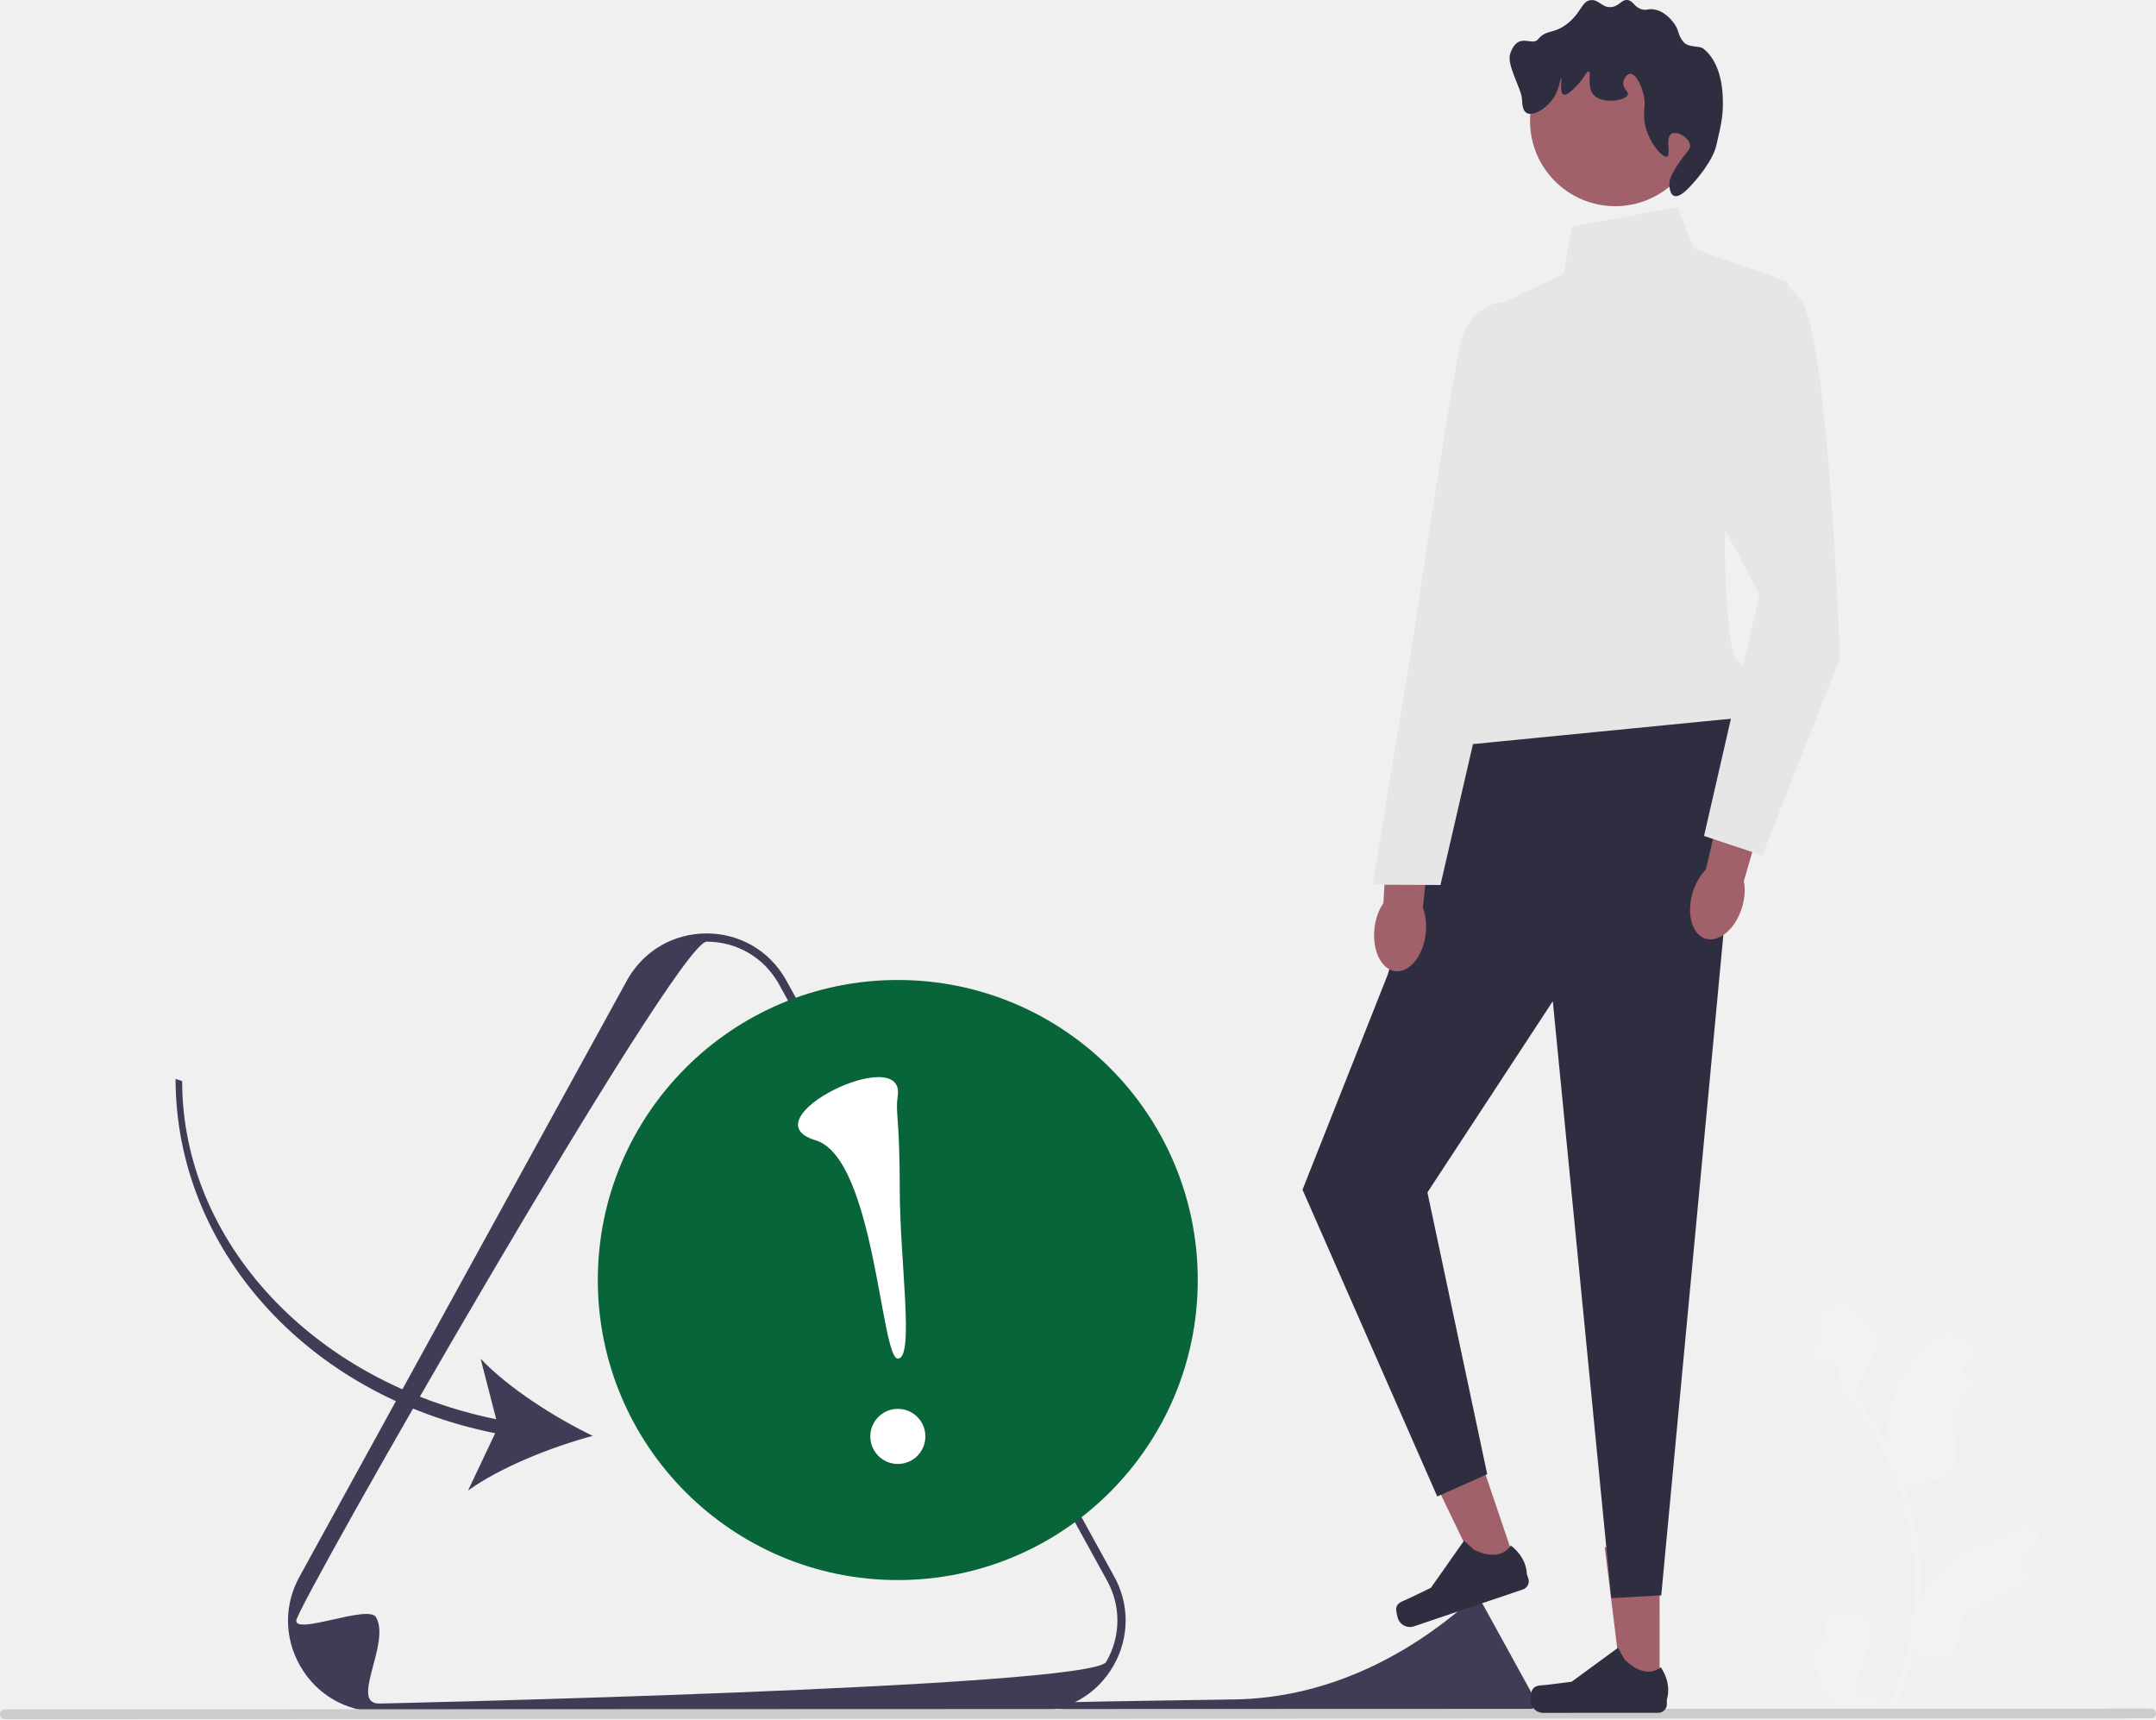
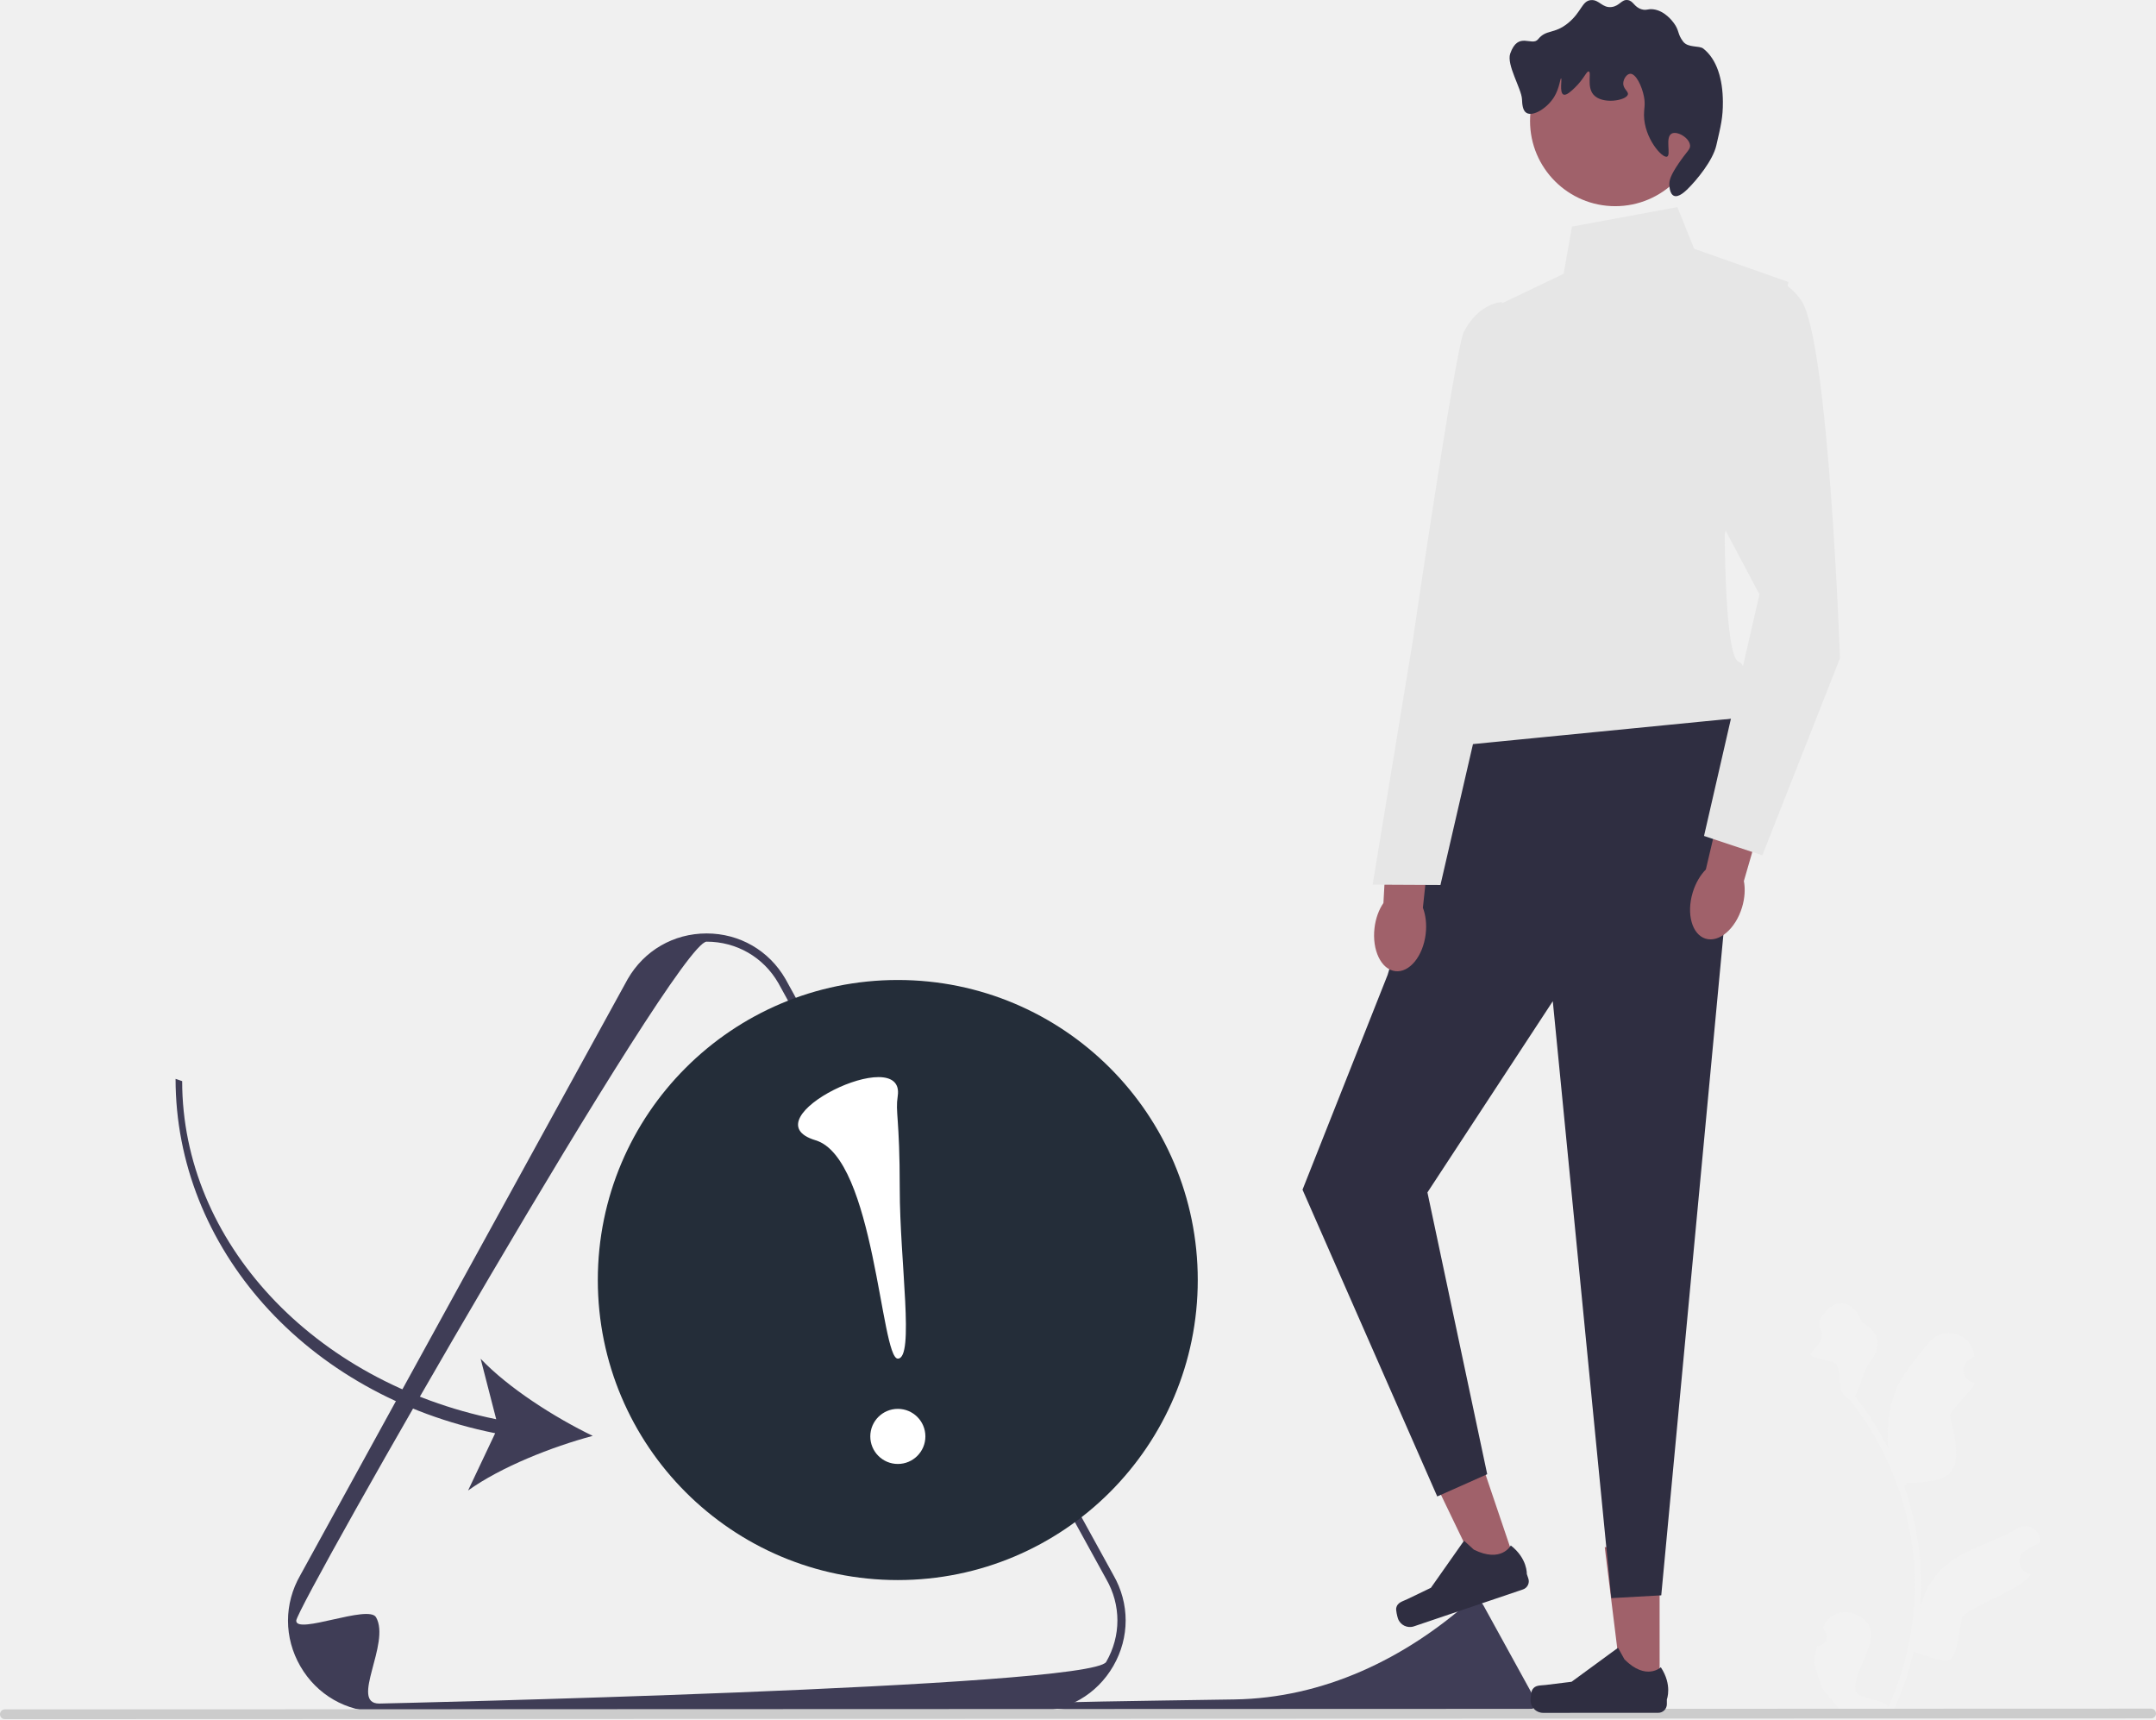
<svg xmlns="http://www.w3.org/2000/svg" width="524.67" height="418.271" viewBox="0 0 524.67 418.271">
  <path d="M442.174,400.477c2.066,.129,3.207-2.438,1.643-3.934l-.156-.618c.02-.049,.041-.099,.062-.148,1.232-2.94,4.625-4.332,7.571-3.114,9.314,3.851-.52,12.7,.22,18.688,.259,2.067,8.355,2.18,7.897,4.209,4.305-9.412,6.568-19.689,6.565-30.023-.001-2.597-.144-5.193-.435-7.783-.24-2.118-.57-4.224-.997-6.31-2.31-11.276-7.306-22.016-14.511-30.985-3.463-1.891-1.351-4.85-3.096-8.395-.627-1.279-6.218-1.307-6.451-2.709,.25,.033,3.864-3.721,2.671-5.577-.786-1.221-.541-2.776,.468-3.82,.099-.102,.192-.21,.278-.326,2.981-4.044,7.09-3.34,9.237,2.154,4.583,2.311,4.629,6.146,1.818,9.836-1.788,2.347-2.033,5.523-3.601,8.036,.162,.207,.33,.407,.491,.613,2.962,3.797,5.525,7.878,7.685,12.166-.612-4.766,.287-10.508,1.821-14.21,1.759-4.248,5.07-7.822,7.969-11.497,3.463-4.389,10.51-2.397,11.123,3.16,.006,.053,.012,.107,.017,.16-.429,.242-.849,.499-1.259,.771-2.339,1.548-1.528,5.174,1.244,5.601l.063,.01c-.154,1.544-5.633,6.407-6.02,7.912,3.705,14.308,.933,16.198-10.466,16.437l-.598,.852c1.08,3.106,1.95,6.286,2.602,9.507,.615,2.99,1.042,6.013,1.282,9.048,.298,3.83,.274,7.679-.048,11.503l.019-.136c.819-4.211,3.104-8.146,6.423-10.872,4.944-4.064,11.931-5.563,17.265-8.83,2.568-1.573,5.86,.457,5.412,3.435l-.022,.143c-.794,.323-1.569,.698-2.318,1.118-.429,.242-.85,.5-1.26,.772-2.339,1.548-1.528,5.175,1.245,5.6l.063,.01c.045,.006,.084,.013,.129,.019-1.362,3.236-14.336,7.801-16.711,10.392-2.31,12.498-1.175,12.126-11.811,8.49h-.006c-1.161,5.064-2.858,10.012-5.039,14.728l-18.02,.006c-.065-.2-.123-.407-.181-.607,1.666,.103,3.346,.005,4.986-.299-1.338-1.64-2.675-3.293-4.013-4.933-.032-.032-.058-.065-.084-.097l-.02-.025-1.855-6.107c.146-1.355,.385-2.698,.71-4.021l0-0v0Z" fill="#f2f2f2" />
  <path d="M251.744,416.42l-159.457,.055c-8.011,.003-15.186-4.137-19.194-11.073-2.004-3.469-3.006-7.273-3.008-11.079-.001-3.805,.999-7.611,3-11.081l79.678-145.049c4.003-6.939,11.176-11.083,19.187-11.086s15.186,4.136,19.195,11.073l79.788,145.012c1.999,3.459,2.999,7.26,2.999,11.063-0,3.803-1,7.609-3.002,11.079-4.003,6.939-11.176,11.083-19.187,11.086h0Zm-179.655-22.099c-0,3.464,17.595-4,19.418-.845,3.646,6.31-6.509,21.002,.779,21,0,0,173.27-3.828,176.912-10.141,1.821-3.156,2.731-6.619,2.729-10.081s-.914-6.924-2.737-10.079l-79.788-145.012c-3.636-6.292-10.164-10.058-17.452-10.055-7.285,.003-99.861,161.749-99.861,165.213h0Z" fill="#3f3d56" />
  <path d="M253.515,414.419c-1.999,4.001,91.614,2.771,92.721,2.771,0,0,26.312-.581,26.865-1.54,.276-.479,.415-1.005,.414-1.531s-.139-1.051-.416-1.53l-12.116-22.021c-.552-.956-1.543-1.527-2.65-1.527-.046,0-.114,.041-.202,.119-16.163,14.444-36.083,23.992-57.757,24.315-23.047,.343-46.732,.69-46.859,.944h0Z" fill="#3f3d56" />
  <path d="M0,417.081c0,.66,.53,1.19,1.19,1.19l522.29-.181c.66-0,1.19-.53,1.19-1.19-0-.66-.53-1.19-1.19-1.19l-522.29,.181c-.66,0-1.19,.53-1.19,1.19Z" fill="#ccc" />
  <g>
    <polygon points="403.878 411.305 394.833 411.308 390.518 376.422 403.867 376.418 403.878 411.305" fill="#a0616a" />
    <path d="M372.889,411.111h0c-.281,.474-.43,2.005-.429,2.557h0c.001,1.695,1.375,3.069,3.071,3.069l28.01-.01c1.157-0,2.094-.938,2.094-2.095l-0-1.166s1.384-3.505-1.47-7.824c0,0-3.544,3.384-8.844-1.912l-1.563-2.83-11.307,8.275-6.268,.774c-1.371,.169-2.587-.025-3.292,1.163h-0Z" fill="#2f2e41" />
  </g>
  <g>
    <polygon points="369.197 381.468 360.63 384.366 345.369 352.7 358.014 348.421 369.197 381.468" fill="#a0616a" />
    <path d="M339.779,391.208h0c-.115,.54,.235,2.037,.412,2.56h0c.544,1.606,2.286,2.467,3.892,1.924l26.532-8.98c1.096-.371,1.683-1.56,1.312-2.655l-.374-1.105s.189-3.764-3.898-6.942c0,0-2.274,4.341-8.991,1.021l-2.387-2.18-8.061,11.46-5.69,2.741c-1.245,.6-2.459,.805-2.747,2.156l-0,0Z" fill="#2f2e41" />
  </g>
  <polygon points="355.226 179.09 337.683 237.191 316.972 289.452 349.761 364.086 361.918 358.677 347.371 290.117 377.878 243.594 392.114 388.826 404.273 388.147 420.763 212.843 423.114 174.676 355.226 179.09" fill="#2f2e41" />
  <path d="M408.21,50.385l-25.668,4.738-2.023,11.485-15.534,7.436-8.077,84.443s-13.504,17.568-2.694,22.969l68.901-6.779s3.373-12.49-.005-13.675-3.388-31.02-3.388-31.02l15.516-61.366-22.97-8.098-4.057-10.131Z" fill="#e6e6e6" />
  <circle cx="393.07" cy="29.436" r="20.728" fill="#a0616a" />
  <path d="M406.796,32.512c-1.654,.905-.085,5.229-1.118,5.602-1.195,.432-5.552-4.527-5.606-10.082-.016-1.681,.371-2.488-.002-4.482-.487-2.607-1.98-5.683-3.363-5.601-.82,.048-1.62,1.207-1.68,2.241-.084,1.449,1.324,2.02,1.121,2.801-.386,1.487-6.298,2.514-8.403,.003-1.65-1.968-.385-5.425-1.122-5.602-.544-.13-1.128,1.772-3.36,3.923-.841,.81-2.092,2.015-2.8,1.682-1.024-.482-.28-3.876-.562-3.921-.233-.037-.379,2.349-1.679,4.482-1.67,2.741-5.114,4.854-6.721,3.924-.985-.57-1.062-2.156-1.122-3.361-.124-2.538-3.813-8.376-2.859-11.092,1.942-5.526,5.27-1.631,6.775-3.475,2.038-2.497,3.866-1.154,7.281-3.924,3.337-2.706,3.366-5.425,5.6-5.604,2.012-.161,2.728,1.985,5.042,1.679,1.961-.26,2.387-1.924,3.921-1.682,1.404,.222,1.496,1.688,3.362,2.24,1.191,.352,1.453-.157,2.801-.001,2.806,.326,4.69,2.881,5.043,3.359,1.361,1.845,.833,2.623,2.242,4.481,1.216,1.602,3.909,.922,4.922,1.722,3.309,2.614,4.731,7.435,4.76,12.93,.02,3.843-.481,5.785-1.599,10.636-.849,3.683-4.782,8.443-6.95,10.566-.582,.57-2.214,2.167-3.361,1.682-1.087-.46-1.12-2.528-1.121-2.801-.005-.939,.245-2.101,2.239-5.043,2.094-3.09,2.926-3.443,2.799-4.483-.224-1.838-3.164-3.521-4.483-2.799h0Z" fill="#2f2e41" />
  <g>
    <path d="M334.495,225.76c-.645,5.403,1.619,10.115,5.057,10.526s6.748-3.636,7.393-9.039c.282-2.365,.007-4.598-.68-6.395l2.446-22.927-10.783-.919-1.267,22.699c-1.091,1.585-1.884,3.69-2.166,6.055h0Z" fill="#a0616a" />
    <path d="M365.491,73.498s-5.587,.079-9.286,7.304c-1.966,3.839-12.482,75.628-12.482,75.628l-9.687,58.808,16.502,.083,12.859-55.693,10.817-32.301-8.723-53.829Z" fill="#e6e6e6" />
  </g>
  <path d="M411.93,217.13c-1.58,5.207-.175,10.242,3.138,11.248s7.28-2.4,8.86-7.606c.692-2.279,.811-4.525,.449-6.415l6.419-22.145-10.456-2.791-5.218,22.127c-1.351,1.37-2.5,3.304-3.192,5.583v-0Z" fill="#a0616a" />
  <path d="M423.416,69.632s8.104-6.082,14.863,3.372c6.758,9.455,9.487,87.139,9.487,87.139l-18.898,47.968-14.188-4.724,13.49-58.775-23.659-44.576,18.904-30.405h-0Z" fill="#e6e6e6" />
  <g>
-     <circle cx="218.48" cy="311.431" r="73" fill="#08653A" />
+     <circle cx="218.48" cy="311.431" r="73" fill="#242D39" />
    <g>
      <circle cx="218.493" cy="349.479" r="6.703" fill="#fff" />
      <path d="M218.464,266.681c-.616,4.091,.487,4.947,.494,22.585,.006,17.638,3.666,41.286-.471,41.287s-5.65-48.803-20.017-53.122c-16.891-5.078,21.988-23.994,19.995-10.75Z" fill="#fff" />
    </g>
  </g>
  <path d="M120.503,348.702l-6.595,13.935c7.973-5.717,20.427-10.646,30.338-13.286-9.234-4.46-20.533-11.652-27.284-18.772l3.793,14.724c-44.474-9.059-76.411-43.177-76.425-82.259l-1.606-.553c.014,40.823,31.51,76.961,77.779,86.21Z" fill="#3f3d56" />
</svg>
